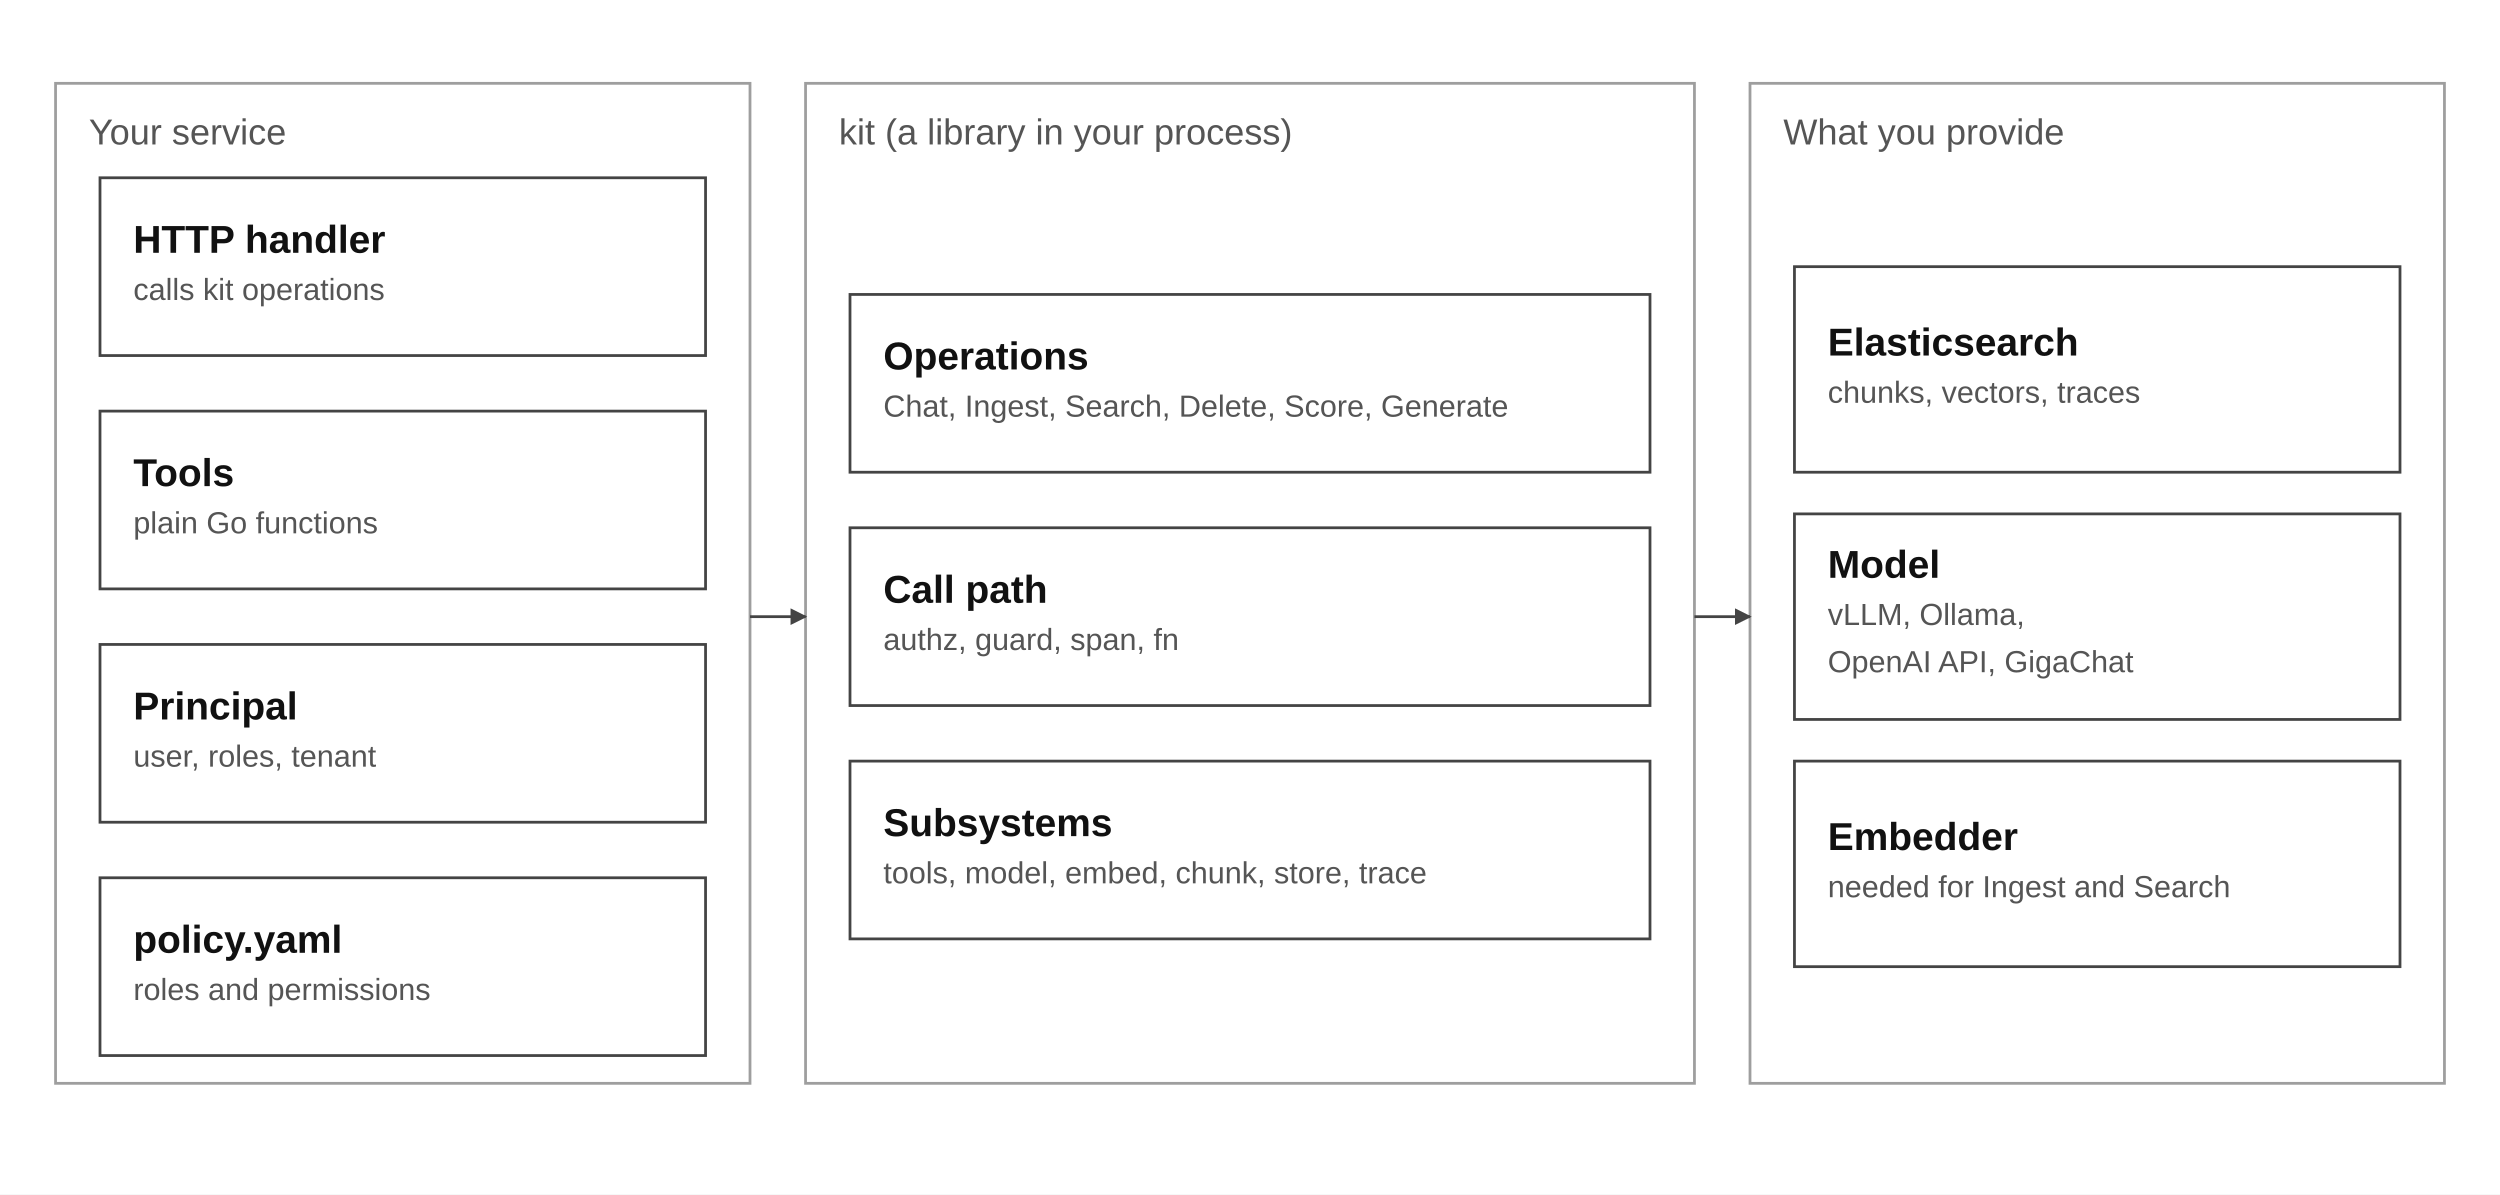
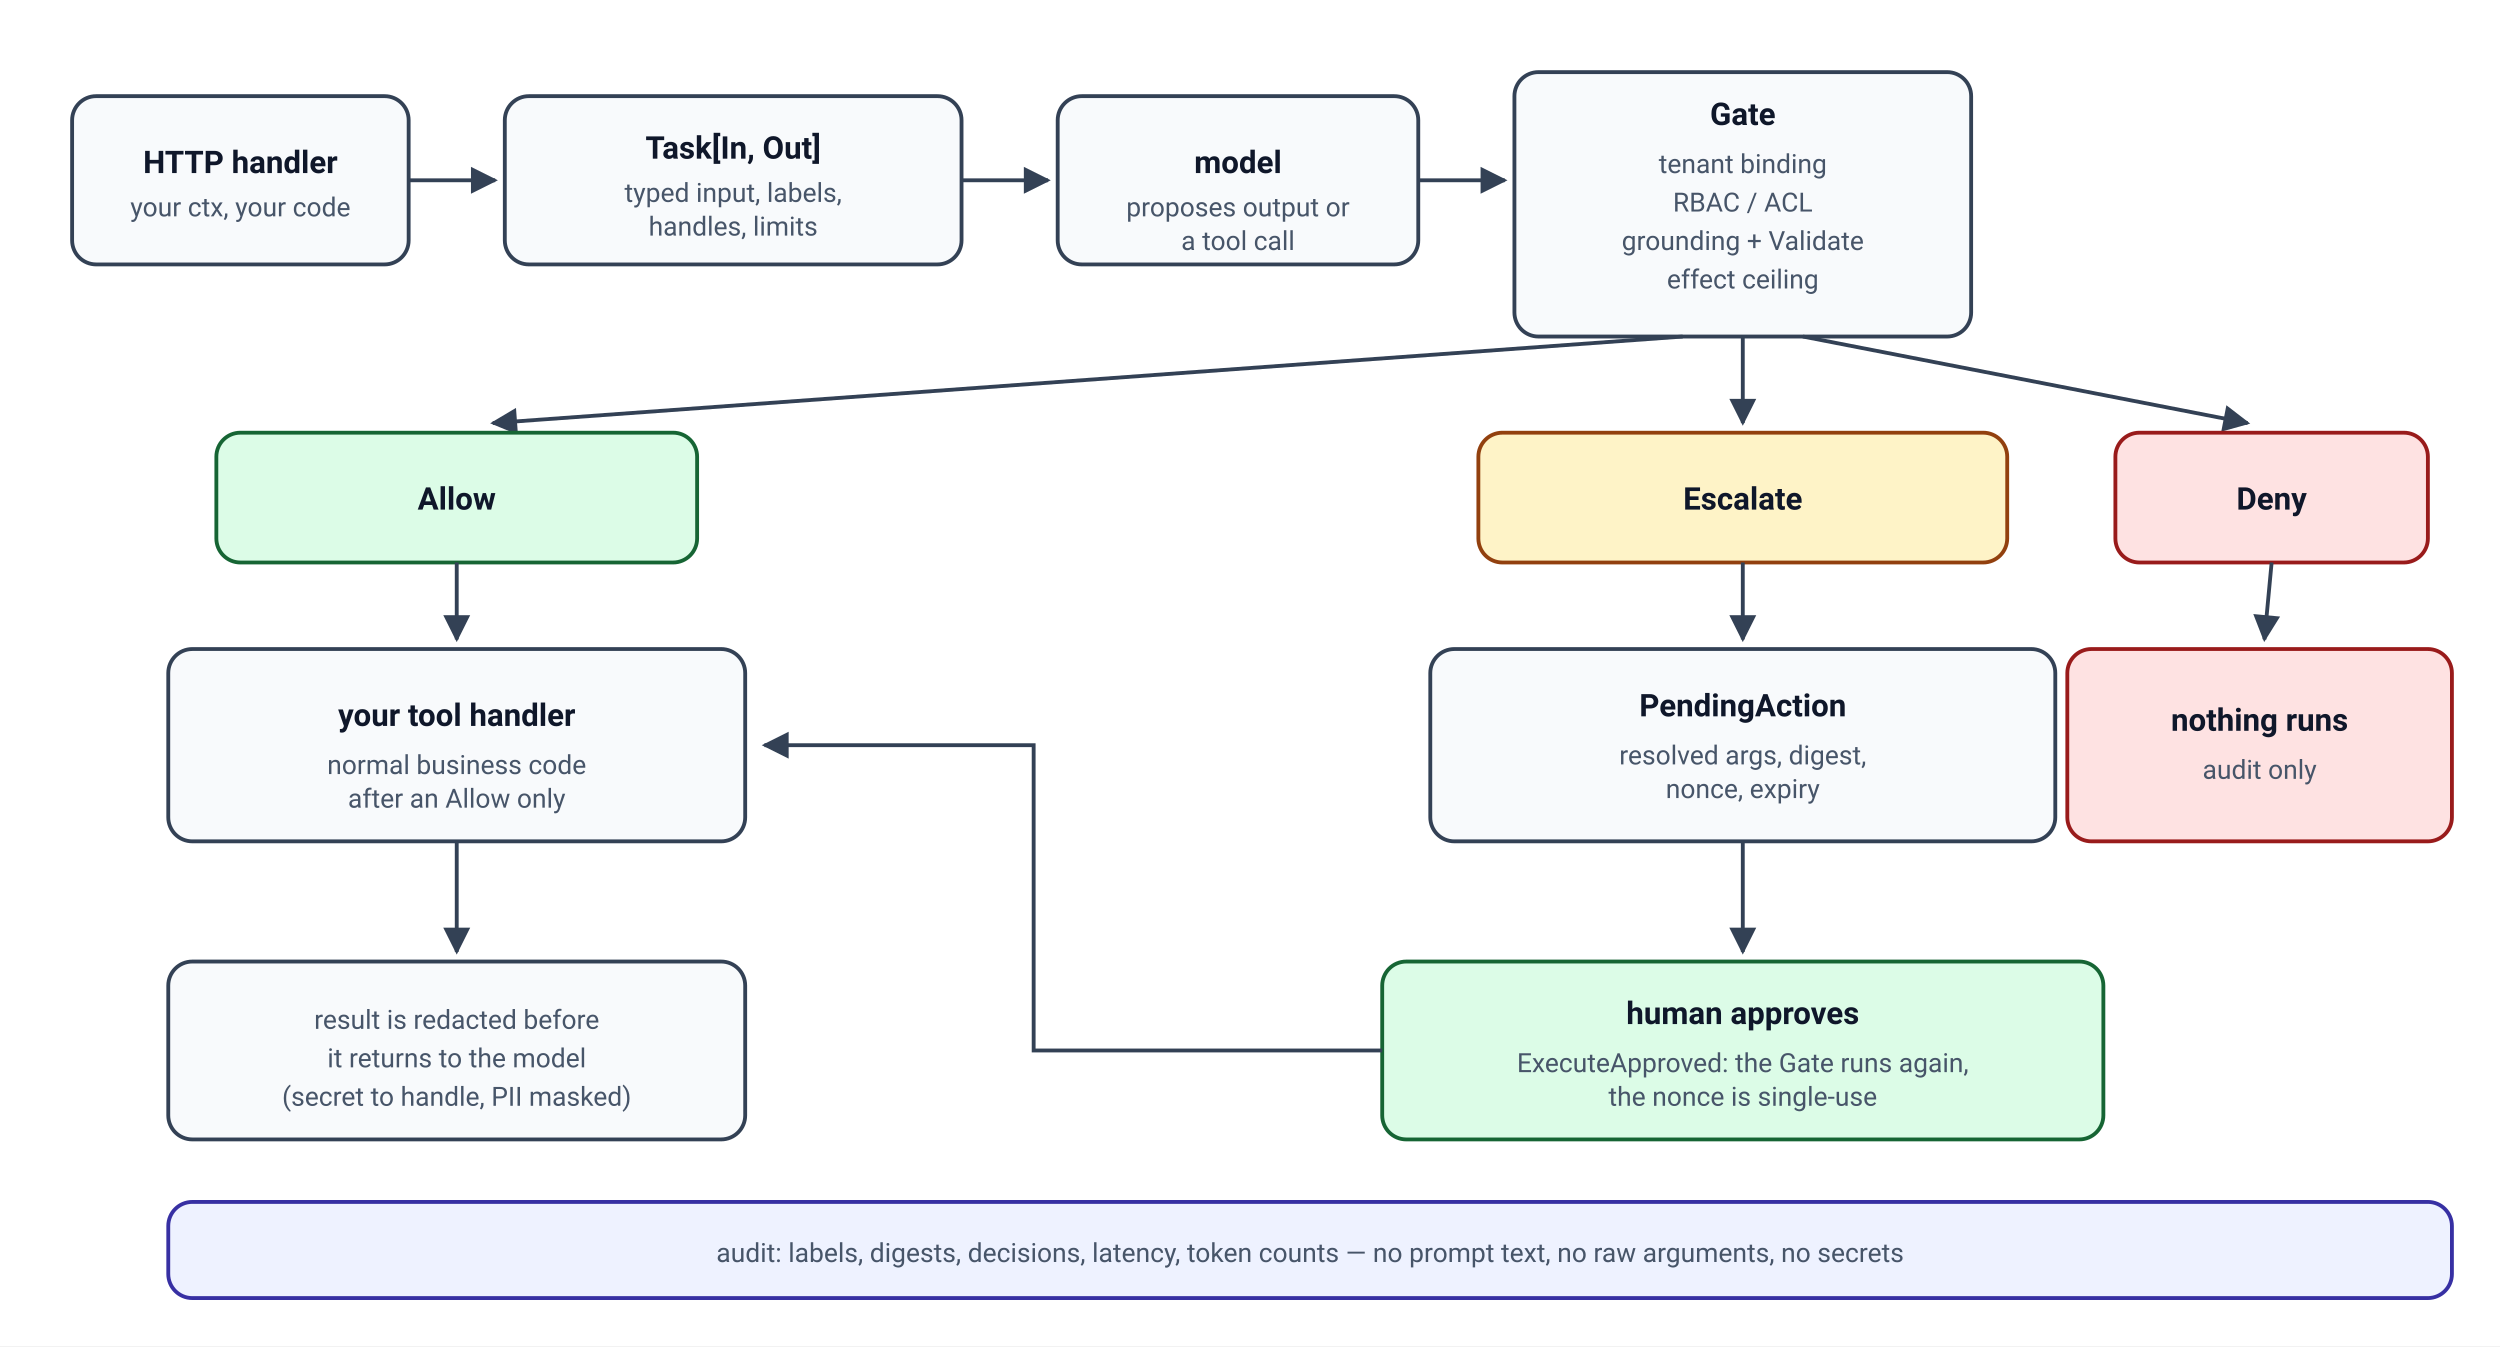
- <svg xmlns="http://www.w3.org/2000/svg" width="900" height="430" viewBox="0 0 900 430" role="img" aria-label="Components: your service, kit and external dependencies">
+ <svg xmlns="http://www.w3.org/2000/svg" width="1040" height="560" viewBox="0 0 1040 560" role="img" aria-label="Gobellim architecture: a typed task feeds a model, the Gate decides allow, deny or escalate, and only the Gate reaches a tool handler">
+   <rect width="1040" height="560" fill="#ffffff" />
  <defs>
-     <marker id="ar" viewBox="0 0 10 10" refX="9" refY="5" markerWidth="6" markerHeight="6" orient="auto-start-reverse">
-       <path d="M0,0 L10,5 L0,10 z" fill="#444444" />
+     <marker id="arrow" viewBox="0 0 10 10" refX="9" refY="5" markerWidth="7" markerHeight="7" orient="auto-start-reverse">
+       <path d="M0,0 L10,5 L0,10 z" fill="#334155" />
+     </marker>
+     <marker id="arrow-dashed" viewBox="0 0 10 10" refX="9" refY="5" markerWidth="7" markerHeight="7" orient="auto-start-reverse">
+       <path d="M0,0 L10,5 L0,10 z" fill="#64748b" />
    </marker>
  </defs>
-   <rect width="900" height="430" fill="#FFFFFF" />
-   <rect x="20" y="30" width="250" height="360" fill="none" stroke="#9E9E9E" stroke-width="1" />
-   <text x="32" y="52" font-family="Arial, Helvetica, sans-serif" font-size="13" fill="#555555">Your service</text>
-   <rect x="290" y="30" width="320" height="360" fill="none" stroke="#9E9E9E" stroke-width="1" />
-   <text x="302" y="52" font-family="Arial, Helvetica, sans-serif" font-size="13" fill="#555555">kit (a library in your process)</text>
-   <rect x="630" y="30" width="250" height="360" fill="none" stroke="#9E9E9E" stroke-width="1" />
-   <text x="642" y="52" font-family="Arial, Helvetica, sans-serif" font-size="13" fill="#555555">What you provide</text>
-   <line x1="270" y1="222" x2="290" y2="222" stroke="#444444" stroke-width="1" marker-end="url(#ar)" />
-   <line x1="610" y1="222" x2="630" y2="222" stroke="#444444" stroke-width="1" marker-end="url(#ar)" />
-   <rect x="36" y="64" width="218" height="64" fill="#FFFFFF" stroke="#444444" stroke-width="1" />
-   <text x="48" y="91" font-family="Arial, Helvetica, sans-serif" font-size="14" font-weight="700" fill="#111111">HTTP handler</text>
-   <text x="48" y="108" font-family="Arial, Helvetica, sans-serif" font-size="11" font-weight="400" fill="#555555">calls kit operations</text>
-   <rect x="36" y="148" width="218" height="64" fill="#FFFFFF" stroke="#444444" stroke-width="1" />
-   <text x="48" y="175" font-family="Arial, Helvetica, sans-serif" font-size="14" font-weight="700" fill="#111111">Tools</text>
-   <text x="48" y="192" font-family="Arial, Helvetica, sans-serif" font-size="11" font-weight="400" fill="#555555">plain Go functions</text>
-   <rect x="36" y="232" width="218" height="64" fill="#FFFFFF" stroke="#444444" stroke-width="1" />
-   <text x="48" y="259" font-family="Arial, Helvetica, sans-serif" font-size="14" font-weight="700" fill="#111111">Principal</text>
-   <text x="48" y="276" font-family="Arial, Helvetica, sans-serif" font-size="11" font-weight="400" fill="#555555">user, roles, tenant</text>
-   <rect x="36" y="316" width="218" height="64" fill="#FFFFFF" stroke="#444444" stroke-width="1" />
-   <text x="48" y="343" font-family="Arial, Helvetica, sans-serif" font-size="14" font-weight="700" fill="#111111">policy.yaml</text>
-   <text x="48" y="360" font-family="Arial, Helvetica, sans-serif" font-size="11" font-weight="400" fill="#555555">roles and permissions</text>
-   <rect x="306" y="106" width="288" height="64" fill="#FFFFFF" stroke="#444444" stroke-width="1" />
-   <text x="318" y="133" font-family="Arial, Helvetica, sans-serif" font-size="14" font-weight="700" fill="#111111">Operations</text>
-   <text x="318" y="150" font-family="Arial, Helvetica, sans-serif" font-size="11" font-weight="400" fill="#555555">Chat, Ingest, Search, Delete, Score, Generate</text>
-   <rect x="306" y="190" width="288" height="64" fill="#FFFFFF" stroke="#444444" stroke-width="1" />
-   <text x="318" y="217" font-family="Arial, Helvetica, sans-serif" font-size="14" font-weight="700" fill="#111111">Call path</text>
-   <text x="318" y="234" font-family="Arial, Helvetica, sans-serif" font-size="11" font-weight="400" fill="#555555">authz, guard, span, fn</text>
-   <rect x="306" y="274" width="288" height="64" fill="#FFFFFF" stroke="#444444" stroke-width="1" />
-   <text x="318" y="301" font-family="Arial, Helvetica, sans-serif" font-size="14" font-weight="700" fill="#111111">Subsystems</text>
-   <text x="318" y="318" font-family="Arial, Helvetica, sans-serif" font-size="11" font-weight="400" fill="#555555">tools, model, embed, chunk, store, trace</text>
-   <rect x="646" y="96" width="218" height="74" fill="#FFFFFF" stroke="#444444" stroke-width="1" />
-   <text x="658" y="128" font-family="Arial, Helvetica, sans-serif" font-size="14" font-weight="700" fill="#111111">Elasticsearch</text>
-   <text x="658" y="145" font-family="Arial, Helvetica, sans-serif" font-size="11" font-weight="400" fill="#555555">chunks, vectors, traces</text>
-   <rect x="646" y="185" width="218" height="74" fill="#FFFFFF" stroke="#444444" stroke-width="1" />
-   <text x="658" y="208" font-family="Arial, Helvetica, sans-serif" font-size="14" font-weight="700" fill="#111111">Model</text>
-   <text x="658" y="225" font-family="Arial, Helvetica, sans-serif" font-size="11" font-weight="400" fill="#555555">vLLM, Ollama,</text>
-   <text x="658" y="242" font-family="Arial, Helvetica, sans-serif" font-size="11" font-weight="400" fill="#555555">OpenAI API, GigaChat</text>
-   <rect x="646" y="274" width="218" height="74" fill="#FFFFFF" stroke="#444444" stroke-width="1" />
-   <text x="658" y="306" font-family="Arial, Helvetica, sans-serif" font-size="14" font-weight="700" fill="#111111">Embedder</text>
-   <text x="658" y="323" font-family="Arial, Helvetica, sans-serif" font-size="11" font-weight="400" fill="#555555">needed for Ingest and Search</text>
+   <style>
+     .t { font-family: -apple-system, BlinkMacSystemFont, "Segoe UI", Roboto, Helvetica, Arial, sans-serif; fill: #0f172a; }
+     .s { font-family: -apple-system, BlinkMacSystemFont, "Segoe UI", Roboto, Helvetica, Arial, sans-serif; fill: #475569; font-size: 11px; }
+     .n { font-family: -apple-system, BlinkMacSystemFont, "Segoe UI", Roboto, Helvetica, Arial, sans-serif; fill: #0f172a; font-size: 13px; font-weight: 600; }
+     .l { stroke: #334155; stroke-width: 1.6; fill: none; marker-end: url(#arrow); }
+     .ld { stroke: #64748b; stroke-width: 1.4; stroke-dasharray: 5 4; fill: none; marker-end: url(#arrow-dashed); }
+     .box { fill: #f8fafc; stroke: #334155; stroke-width: 1.6; }
+     .allow { fill: #dcfce7; stroke: #166534; stroke-width: 1.6; }
+     .escalate { fill: #fef3c7; stroke: #92400e; stroke-width: 1.6; }
+     .deny { fill: #fee2e2; stroke: #991b1b; stroke-width: 1.6; }
+     .audit { fill: #eef2ff; stroke: #3730a3; stroke-width: 1.6; }
+   </style>
+   <rect class="box" x="30" y="40" width="140" height="70" rx="10" />
+   <text class="n" x="100" y="72" text-anchor="middle">HTTP handler</text>
+   <text class="s" x="100" y="90" text-anchor="middle">your ctx, your code</text>
+   <rect class="box" x="210" y="40" width="190" height="70" rx="10" />
+   <text class="n" x="305" y="66" text-anchor="middle">Task[In, Out]</text>
+   <text class="s" x="305" y="84" text-anchor="middle">typed input, labels,</text>
+   <text class="s" x="305" y="98" text-anchor="middle">handles, limits</text>
+   <rect class="box" x="440" y="40" width="150" height="70" rx="10" />
+   <text class="n" x="515" y="72" text-anchor="middle">model</text>
+   <text class="s" x="515" y="90" text-anchor="middle">proposes output or</text>
+   <text class="s" x="515" y="104" text-anchor="middle">a tool call</text>
+   <rect class="box" x="630" y="30" width="190" height="110" rx="10" />
+   <text class="n" x="725" y="52" text-anchor="middle">Gate</text>
+   <text class="s" x="725" y="72" text-anchor="middle">tenant binding</text>
+   <text class="s" x="725" y="88" text-anchor="middle">RBAC / ACL</text>
+   <text class="s" x="725" y="104" text-anchor="middle">grounding + Validate</text>
+   <text class="s" x="725" y="120" text-anchor="middle">effect ceiling</text>
+   <line class="l" x1="170" y1="75" x2="206" y2="75" />
+   <line class="l" x1="400" y1="75" x2="436" y2="75" />
+   <line class="l" x1="590" y1="75" x2="626" y2="75" />
+   <line class="l" x1="700" y1="140" x2="205" y2="176" />
+   <line class="l" x1="725" y1="140" x2="725" y2="176" />
+   <line class="l" x1="750" y1="140" x2="935" y2="176" />
+   <rect class="allow" x="90" y="180" width="200" height="54" rx="10" />
+   <text class="n" x="190" y="212" text-anchor="middle">Allow</text>
+   <rect class="escalate" x="615" y="180" width="220" height="54" rx="10" />
+   <text class="n" x="725" y="212" text-anchor="middle">Escalate</text>
+   <rect class="deny" x="880" y="180" width="130" height="54" rx="10" />
+   <text class="n" x="945" y="212" text-anchor="middle">Deny</text>
+   <rect class="box" x="70" y="270" width="240" height="80" rx="10" />
+   <text class="n" x="190" y="302" text-anchor="middle">your tool handler</text>
+   <text class="s" x="190" y="322" text-anchor="middle">normal business code</text>
+   <text class="s" x="190" y="336" text-anchor="middle">after an Allow only</text>
+   <rect class="box" x="595" y="270" width="260" height="80" rx="10" />
+   <text class="n" x="725" y="298" text-anchor="middle">PendingAction</text>
+   <text class="s" x="725" y="318" text-anchor="middle">resolved args, digest,</text>
+   <text class="s" x="725" y="332" text-anchor="middle">nonce, expiry</text>
+   <rect class="deny" x="860" y="270" width="160" height="80" rx="10" />
+   <text class="n" x="940" y="304" text-anchor="middle">nothing runs</text>
+   <text class="s" x="940" y="324" text-anchor="middle">audit only</text>
+   <line class="l" x1="190" y1="234" x2="190" y2="266" />
+   <line class="l" x1="725" y1="234" x2="725" y2="266" />
+   <line class="l" x1="945" y1="234" x2="942" y2="266" />
+   <rect class="box" x="70" y="400" width="240" height="74" rx="10" />
+   <text class="s" x="190" y="428" text-anchor="middle">result is redacted before</text>
+   <text class="s" x="190" y="444" text-anchor="middle">it returns to the model</text>
+   <text class="s" x="190" y="460" text-anchor="middle">(secret to handle, PII masked)</text>
+   <rect class="allow" x="575" y="400" width="300" height="74" rx="10" />
+   <text class="n" x="725" y="426" text-anchor="middle">human approves</text>
+   <text class="s" x="725" y="446" text-anchor="middle">ExecuteApproved: the Gate runs again,</text>
+   <text class="s" x="725" y="460" text-anchor="middle">the nonce is single-use</text>
+   <line class="l" x1="190" y1="350" x2="190" y2="396" />
+   <line class="l" x1="725" y1="350" x2="725" y2="396" />
+   <path class="l" d="M575,437 L430,437 L430,310 L318,310" />
+   <rect class="audit" x="70" y="500" width="950" height="40" rx="10" />
+   <text class="s" x="545" y="525" text-anchor="middle">audit: labels, digests, decisions, latency, token counts — no prompt text, no raw arguments, no secrets</text>
</svg>
